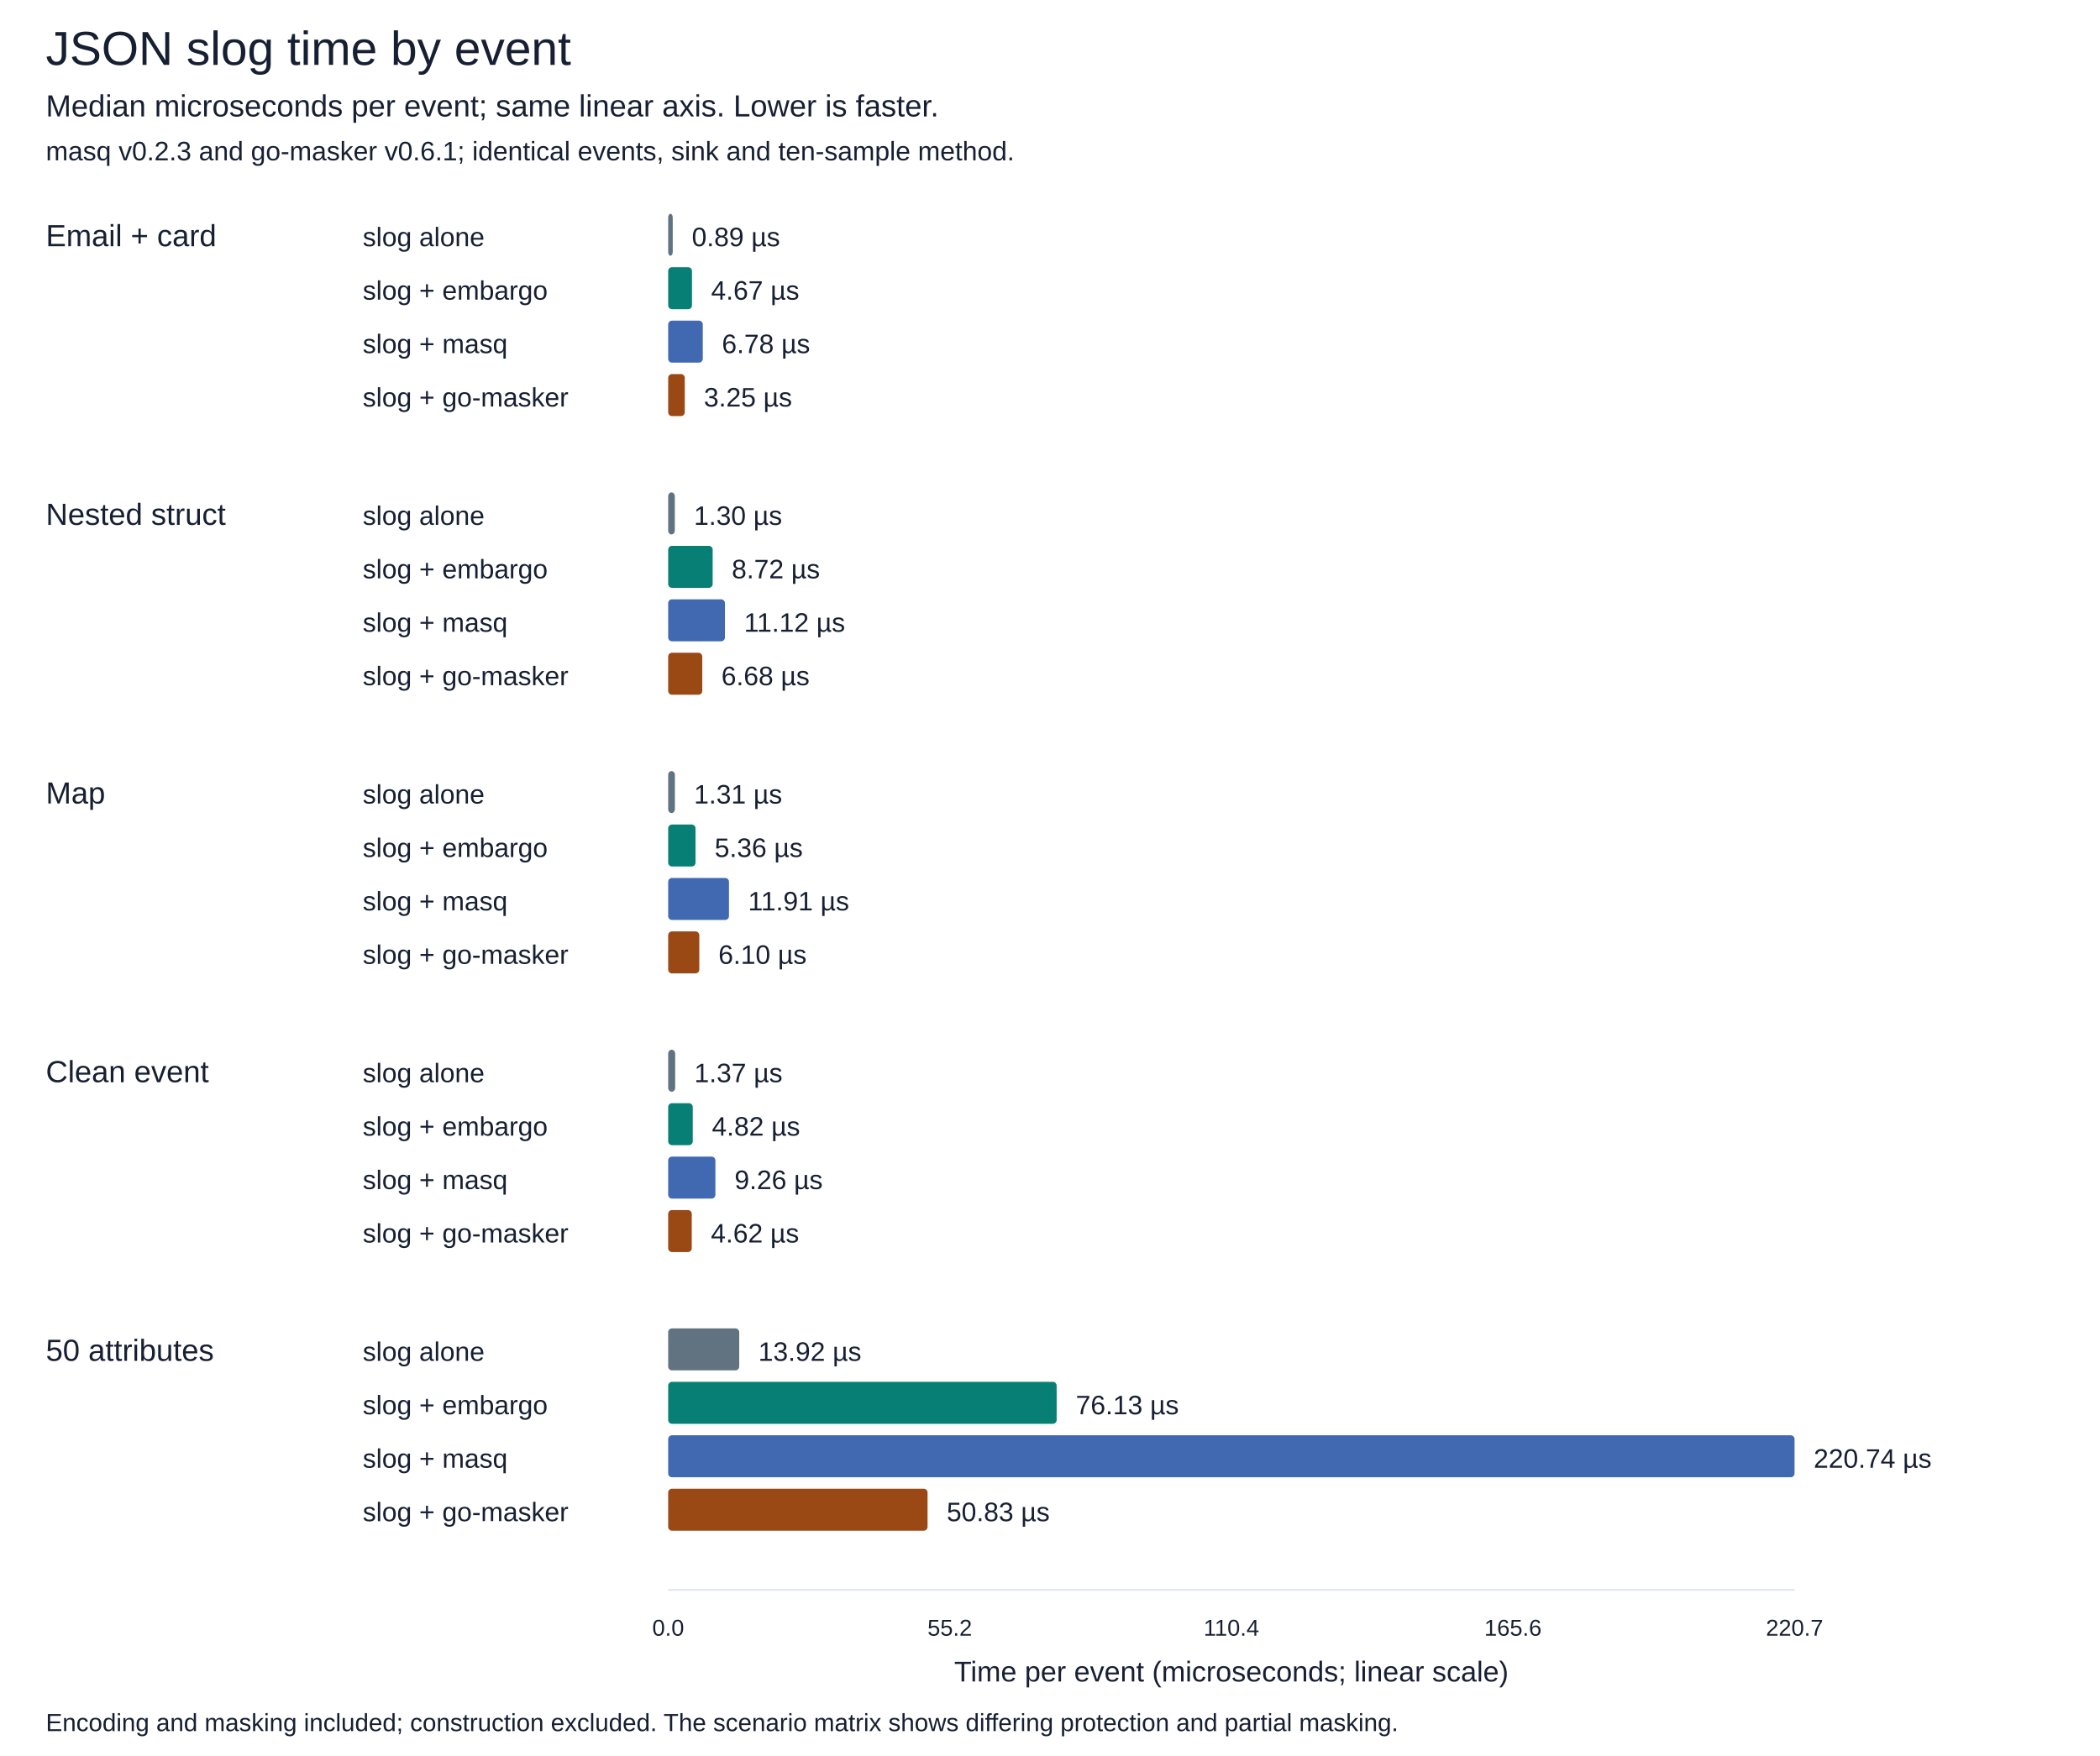
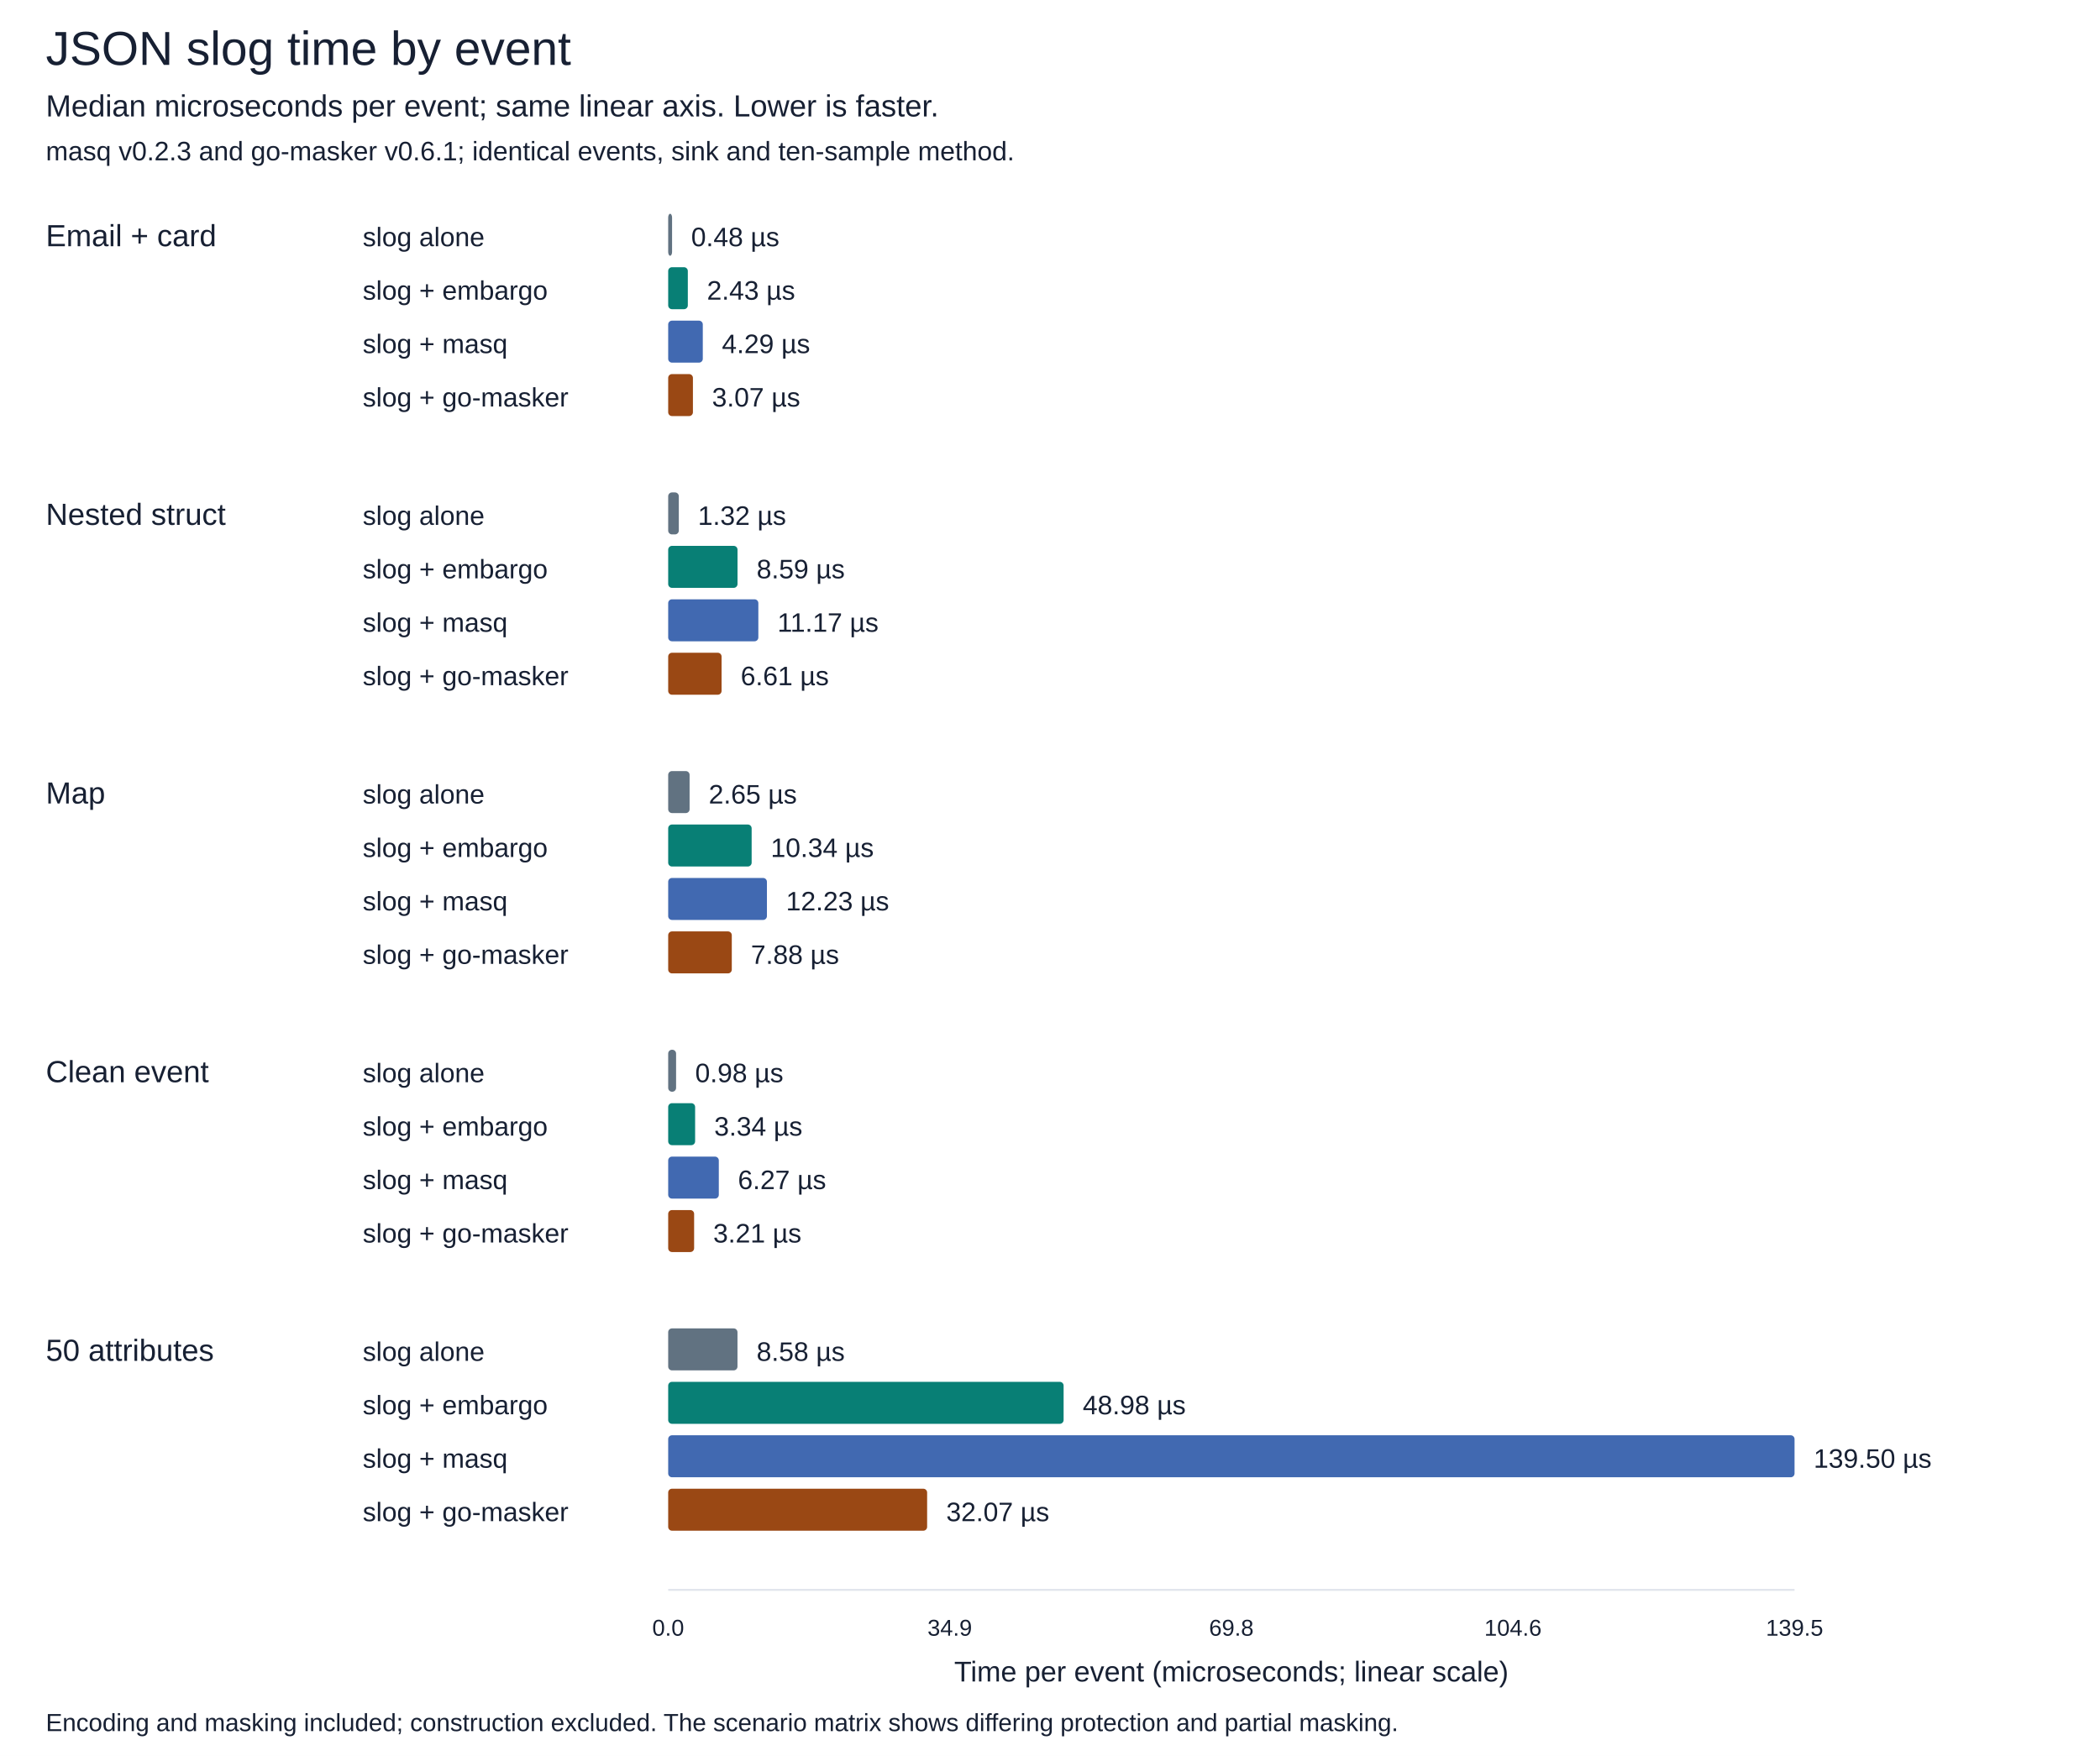
<svg xmlns="http://www.w3.org/2000/svg" width="1100" height="920" viewBox="0 0 1100 920" role="img">
  <rect width="100%" height="100%" fill="white" />
  <g font-family="Arial, sans-serif" font-size="15" fill="#172033">
    <text x="24" y="34" font-size="25" fill="#172033" text-anchor="start">JSON slog time by event</text>
    <text x="24" y="61" font-size="16" fill="#172033" text-anchor="start">Median microseconds per event; same linear axis. Lower is faster.</text>
    <text x="24" y="84" font-size="14" fill="#172033" text-anchor="start">masq v0.2.3 and go-masker v0.6.1; identical events, sink and ten-sample method.</text>
    <text x="24" y="129" font-size="16" fill="#172033" text-anchor="start">Email + card</text>
    <text x="190" y="129" font-size="14" fill="#172033" text-anchor="start">slog alone</text>
-     <rect x="350" y="112" width="2.39" height="22" rx="2" fill="#617281" />
-     <text x="362.39" y="129" font-size="14" fill="#172033" text-anchor="start">0.89 µs</text>
+     <rect x="350" y="112" width="2.04" height="22" rx="2" fill="#617281" />
+     <text x="362.04" y="129" font-size="14" fill="#172033" text-anchor="start">0.48 µs</text>
    <text x="190" y="157" font-size="14" fill="#172033" text-anchor="start">slog + embargo</text>
-     <rect x="350" y="140" width="12.47" height="22" rx="2" fill="#087f75" />
-     <text x="372.47" y="157" font-size="14" fill="#172033" text-anchor="start">4.67 µs</text>
+     <rect x="350" y="140" width="10.29" height="22" rx="2" fill="#087f75" />
+     <text x="370.29" y="157" font-size="14" fill="#172033" text-anchor="start">2.43 µs</text>
    <text x="190" y="185" font-size="14" fill="#172033" text-anchor="start">slog + masq</text>
    <rect x="350" y="168" width="18.13" height="22" rx="2" fill="#4169b1" />
-     <text x="378.13" y="185" font-size="14" fill="#172033" text-anchor="start">6.78 µs</text>
+     <text x="378.13" y="185" font-size="14" fill="#172033" text-anchor="start">4.29 µs</text>
    <text x="190" y="213" font-size="14" fill="#172033" text-anchor="start">slog + go-masker</text>
-     <rect x="350" y="196" width="8.69" height="22" rx="2" fill="#9a4814" />
-     <text x="368.69" y="213" font-size="14" fill="#172033" text-anchor="start">3.25 µs</text>
+     <rect x="350" y="196" width="12.96" height="22" rx="2" fill="#9a4814" />
+     <text x="372.96" y="213" font-size="14" fill="#172033" text-anchor="start">3.07 µs</text>
    <text x="24" y="275" font-size="16" fill="#172033" text-anchor="start">Nested struct</text>
    <text x="190" y="275" font-size="14" fill="#172033" text-anchor="start">slog alone</text>
-     <rect x="350" y="258" width="3.48" height="22" rx="2" fill="#617281" />
-     <text x="363.48" y="275" font-size="14" fill="#172033" text-anchor="start">1.30 µs</text>
+     <rect x="350" y="258" width="5.57" height="22" rx="2" fill="#617281" />
+     <text x="365.57" y="275" font-size="14" fill="#172033" text-anchor="start">1.32 µs</text>
    <text x="190" y="303" font-size="14" fill="#172033" text-anchor="start">slog + embargo</text>
-     <rect x="350" y="286" width="23.30" height="22" rx="2" fill="#087f75" />
-     <text x="383.3" y="303" font-size="14" fill="#172033" text-anchor="start">8.72 µs</text>
+     <rect x="350" y="286" width="36.32" height="22" rx="2" fill="#087f75" />
+     <text x="396.32" y="303" font-size="14" fill="#172033" text-anchor="start">8.59 µs</text>
    <text x="190" y="331" font-size="14" fill="#172033" text-anchor="start">slog + masq</text>
-     <rect x="350" y="314" width="29.73" height="22" rx="2" fill="#4169b1" />
-     <text x="389.73" y="331" font-size="14" fill="#172033" text-anchor="start">11.12 µs</text>
+     <rect x="350" y="314" width="47.23" height="22" rx="2" fill="#4169b1" />
+     <text x="407.23" y="331" font-size="14" fill="#172033" text-anchor="start">11.17 µs</text>
    <text x="190" y="359" font-size="14" fill="#172033" text-anchor="start">slog + go-masker</text>
-     <rect x="350" y="342" width="17.86" height="22" rx="2" fill="#9a4814" />
-     <text x="377.86" y="359" font-size="14" fill="#172033" text-anchor="start">6.68 µs</text>
+     <rect x="350" y="342" width="27.97" height="22" rx="2" fill="#9a4814" />
+     <text x="387.97" y="359" font-size="14" fill="#172033" text-anchor="start">6.61 µs</text>
    <text x="24" y="421" font-size="16" fill="#172033" text-anchor="start">Map</text>
    <text x="190" y="421" font-size="14" fill="#172033" text-anchor="start">slog alone</text>
-     <rect x="350" y="404" width="3.51" height="22" rx="2" fill="#617281" />
-     <text x="363.51" y="421" font-size="14" fill="#172033" text-anchor="start">1.31 µs</text>
+     <rect x="350" y="404" width="11.22" height="22" rx="2" fill="#617281" />
+     <text x="371.22" y="421" font-size="14" fill="#172033" text-anchor="start">2.65 µs</text>
    <text x="190" y="449" font-size="14" fill="#172033" text-anchor="start">slog + embargo</text>
-     <rect x="350" y="432" width="14.32" height="22" rx="2" fill="#087f75" />
-     <text x="374.32" y="449" font-size="14" fill="#172033" text-anchor="start">5.36 µs</text>
+     <rect x="350" y="432" width="43.72" height="22" rx="2" fill="#087f75" />
+     <text x="403.72" y="449" font-size="14" fill="#172033" text-anchor="start">10.34 µs</text>
    <text x="190" y="477" font-size="14" fill="#172033" text-anchor="start">slog + masq</text>
-     <rect x="350" y="460" width="31.85" height="22" rx="2" fill="#4169b1" />
-     <text x="391.85" y="477" font-size="14" fill="#172033" text-anchor="start">11.91 µs</text>
+     <rect x="350" y="460" width="51.72" height="22" rx="2" fill="#4169b1" />
+     <text x="411.72" y="477" font-size="14" fill="#172033" text-anchor="start">12.23 µs</text>
    <text x="190" y="505" font-size="14" fill="#172033" text-anchor="start">slog + go-masker</text>
-     <rect x="350" y="488" width="16.30" height="22" rx="2" fill="#9a4814" />
-     <text x="376.3" y="505" font-size="14" fill="#172033" text-anchor="start">6.10 µs</text>
+     <rect x="350" y="488" width="33.32" height="22" rx="2" fill="#9a4814" />
+     <text x="393.32" y="505" font-size="14" fill="#172033" text-anchor="start">7.88 µs</text>
    <text x="24" y="567" font-size="16" fill="#172033" text-anchor="start">Clean event</text>
    <text x="190" y="567" font-size="14" fill="#172033" text-anchor="start">slog alone</text>
-     <rect x="350" y="550" width="3.67" height="22" rx="2" fill="#617281" />
-     <text x="363.67" y="567" font-size="14" fill="#172033" text-anchor="start">1.37 µs</text>
+     <rect x="350" y="550" width="4.14" height="22" rx="2" fill="#617281" />
+     <text x="364.14" y="567" font-size="14" fill="#172033" text-anchor="start">0.98 µs</text>
    <text x="190" y="595" font-size="14" fill="#172033" text-anchor="start">slog + embargo</text>
-     <rect x="350" y="578" width="12.88" height="22" rx="2" fill="#087f75" />
-     <text x="372.88" y="595" font-size="14" fill="#172033" text-anchor="start">4.82 µs</text>
+     <rect x="350" y="578" width="14.11" height="22" rx="2" fill="#087f75" />
+     <text x="374.11" y="595" font-size="14" fill="#172033" text-anchor="start">3.34 µs</text>
    <text x="190" y="623" font-size="14" fill="#172033" text-anchor="start">slog + masq</text>
-     <rect x="350" y="606" width="24.74" height="22" rx="2" fill="#4169b1" />
-     <text x="384.74" y="623" font-size="14" fill="#172033" text-anchor="start">9.26 µs</text>
+     <rect x="350" y="606" width="26.52" height="22" rx="2" fill="#4169b1" />
+     <text x="386.52" y="623" font-size="14" fill="#172033" text-anchor="start">6.27 µs</text>
    <text x="190" y="651" font-size="14" fill="#172033" text-anchor="start">slog + go-masker</text>
-     <rect x="350" y="634" width="12.35" height="22" rx="2" fill="#9a4814" />
-     <text x="372.35" y="651" font-size="14" fill="#172033" text-anchor="start">4.62 µs</text>
+     <rect x="350" y="634" width="13.59" height="22" rx="2" fill="#9a4814" />
+     <text x="373.59" y="651" font-size="14" fill="#172033" text-anchor="start">3.21 µs</text>
    <text x="24" y="713" font-size="16" fill="#172033" text-anchor="start">50 attributes</text>
    <text x="190" y="713" font-size="14" fill="#172033" text-anchor="start">slog alone</text>
-     <rect x="350" y="696" width="37.21" height="22" rx="2" fill="#617281" />
-     <text x="397.21" y="713" font-size="14" fill="#172033" text-anchor="start">13.92 µs</text>
+     <rect x="350" y="696" width="36.30" height="22" rx="2" fill="#617281" />
+     <text x="396.3" y="713" font-size="14" fill="#172033" text-anchor="start">8.58 µs</text>
    <text x="190" y="741" font-size="14" fill="#172033" text-anchor="start">slog + embargo</text>
-     <rect x="350" y="724" width="203.49" height="22" rx="2" fill="#087f75" />
-     <text x="563.49" y="741" font-size="14" fill="#172033" text-anchor="start">76.13 µs</text>
+     <rect x="350" y="724" width="207.13" height="22" rx="2" fill="#087f75" />
+     <text x="567.13" y="741" font-size="14" fill="#172033" text-anchor="start">48.98 µs</text>
    <text x="190" y="769" font-size="14" fill="#172033" text-anchor="start">slog + masq</text>
    <rect x="350" y="752" width="590.00" height="22" rx="2" fill="#4169b1" />
-     <text x="950.0" y="769" font-size="14" fill="#172033" text-anchor="start">220.74 µs</text>
+     <text x="950.0" y="769" font-size="14" fill="#172033" text-anchor="start">139.50 µs</text>
    <text x="190" y="797" font-size="14" fill="#172033" text-anchor="start">slog + go-masker</text>
-     <rect x="350" y="780" width="135.87" height="22" rx="2" fill="#9a4814" />
-     <text x="495.87" y="797" font-size="14" fill="#172033" text-anchor="start">50.83 µs</text>
+     <rect x="350" y="780" width="135.64" height="22" rx="2" fill="#9a4814" />
+     <text x="495.64" y="797" font-size="14" fill="#172033" text-anchor="start">32.07 µs</text>
    <path d="M350,833 L940,833" stroke="#e1e5ec" />
    <text x="350.0" y="857" font-size="12" fill="#172033" text-anchor="middle">0.0</text>
-     <text x="497.5" y="857" font-size="12" fill="#172033" text-anchor="middle">55.2</text>
-     <text x="645.0" y="857" font-size="12" fill="#172033" text-anchor="middle">110.4</text>
-     <text x="792.5" y="857" font-size="12" fill="#172033" text-anchor="middle">165.6</text>
-     <text x="940.0" y="857" font-size="12" fill="#172033" text-anchor="middle">220.7</text>
+     <text x="497.5" y="857" font-size="12" fill="#172033" text-anchor="middle">34.9</text>
+     <text x="645.0" y="857" font-size="12" fill="#172033" text-anchor="middle">69.8</text>
+     <text x="792.5" y="857" font-size="12" fill="#172033" text-anchor="middle">104.6</text>
+     <text x="940.0" y="857" font-size="12" fill="#172033" text-anchor="middle">139.5</text>
    <text x="645" y="881" font-size="15" fill="#172033" text-anchor="middle">Time per event (microseconds; linear scale)</text>
    <text x="24" y="907" font-size="13" fill="#172033" text-anchor="start">Encoding and masking included; construction excluded. The scenario matrix shows differing protection and partial masking.</text>
  </g>
</svg>
